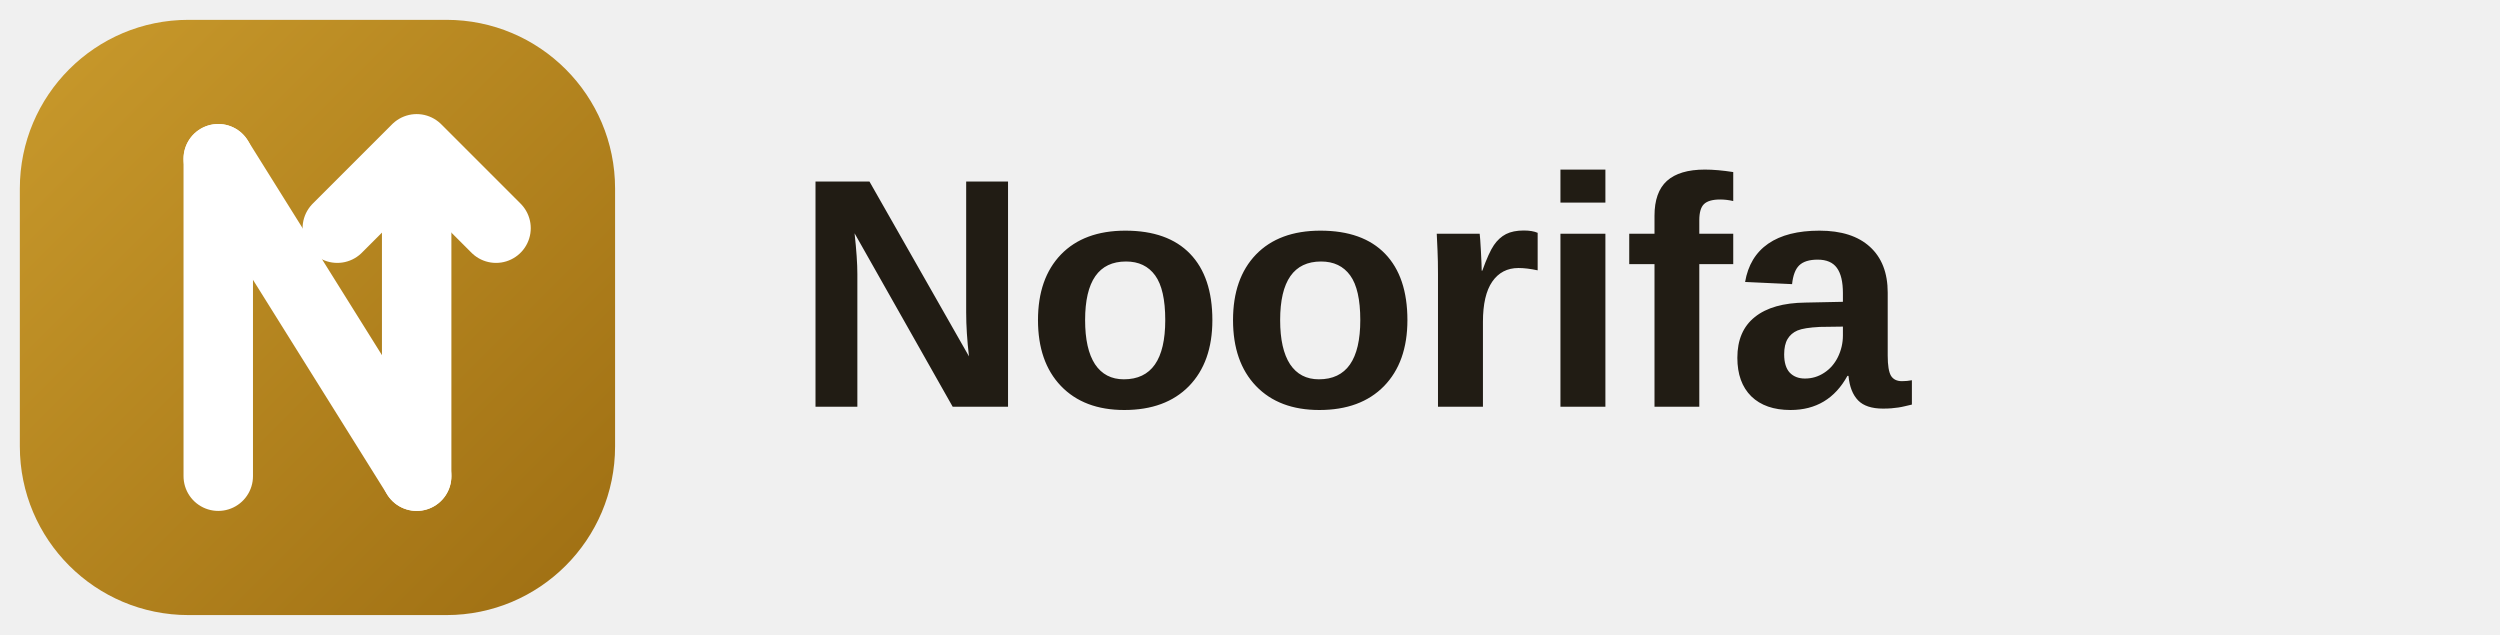
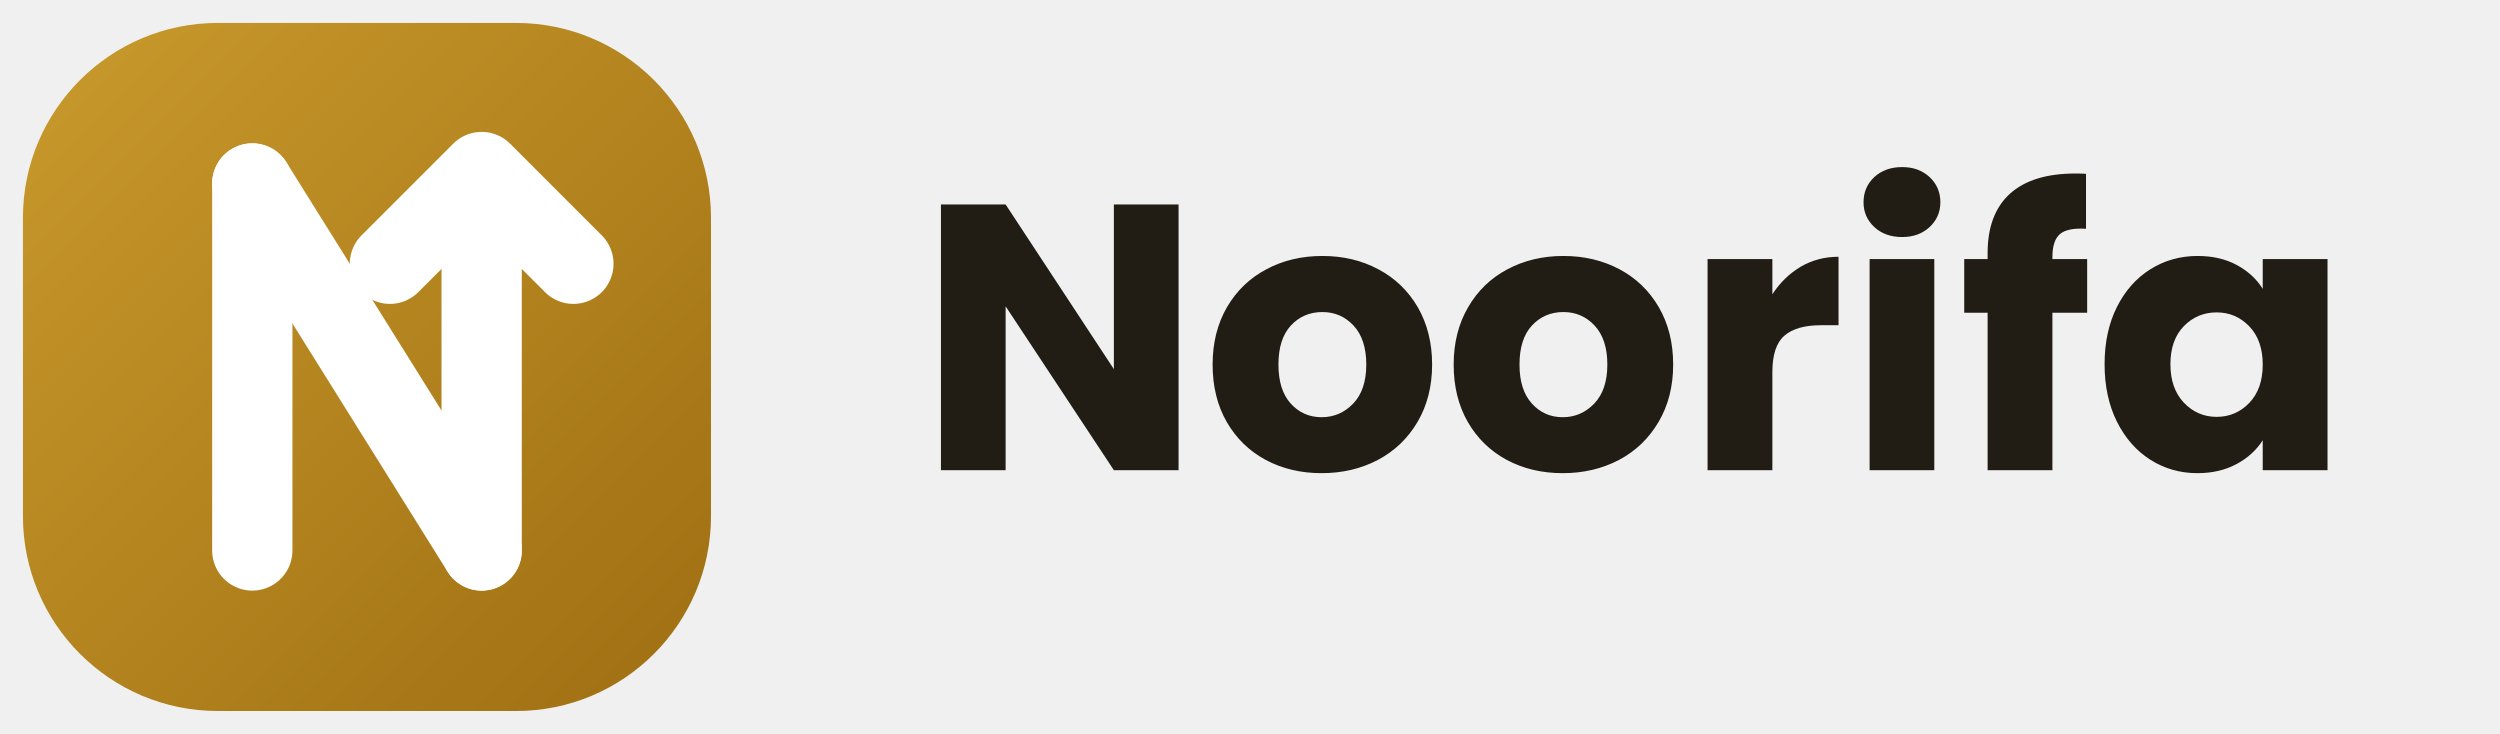
- <svg xmlns="http://www.w3.org/2000/svg" viewBox="0 0 252 64" width="252" height="64" role="img" aria-label="Noorifa">
+ <svg xmlns="http://www.w3.org/2000/svg" viewBox="0 0 218 64" width="218" height="64" role="img" aria-label="Noorifa">
  <defs>
    <linearGradient id="noorifaGold" x1="0" y1="0" x2="1" y2="1">
      <stop offset="0" stop-color="#C99A2C" />
      <stop offset="1" stop-color="#9E6E12" />
    </linearGradient>
  </defs>
  <rect x="2" y="2" width="60" height="60" rx="17" fill="url(#noorifaGold)" />
  <g fill="none" stroke="#ffffff" stroke-width="7" stroke-linecap="round" stroke-linejoin="round">
    <path d="M22 48V16" />
    <path d="M22 16 42 48" />
    <path d="M42 48V16" />
    <path d="M34 23 42 15 50 23" />
  </g>
-   <text x="80" y="41" font-family="'Poppins','Segoe UI',system-ui,-apple-system,Arial,sans-serif" font-size="33" font-weight="700" letter-spacing="-0.5" fill="#211c14">Noorifa</text>
+   <path d="M102.77 17.83L102.77 41L97.13 41L87.69 26.71L87.69 41L82.05 41L82.05 17.83L87.69 17.83L97.13 32.19L97.13 17.83L102.77 17.83M115.24 41.26Q112.54 41.26 110.38 40.11Q108.22 38.95 106.98 36.81Q105.74 34.66 105.74 31.79Q105.74 28.95 106.99 26.79Q108.25 24.63 110.43 23.48Q112.60 22.32 115.31 22.32Q118.02 22.32 120.19 23.48Q122.37 24.63 123.63 26.79Q124.88 28.95 124.88 31.79Q124.88 34.63 123.61 36.79Q122.34 38.95 120.14 40.11Q117.95 41.26 115.24 41.26M115.24 36.38Q116.86 36.38 118 35.19Q119.14 34 119.14 31.79Q119.14 29.58 118.03 28.39Q116.93 27.21 115.31 27.21Q113.66 27.21 112.57 28.38Q111.48 29.55 111.48 31.79Q111.48 34 112.55 35.19Q113.63 36.38 115.24 36.38M136.27 41.26Q133.56 41.26 131.40 40.11Q129.24 38.95 128 36.81Q126.76 34.66 126.76 31.79Q126.76 28.95 128.02 26.79Q129.27 24.63 131.45 23.48Q133.63 22.32 136.33 22.32Q139.04 22.32 141.22 23.48Q143.39 24.63 144.65 26.79Q145.90 28.95 145.90 31.79Q145.90 34.63 144.63 36.79Q143.36 38.95 141.17 40.11Q138.97 41.26 136.27 41.26M136.27 36.38Q137.88 36.38 139.02 35.19Q140.16 34 140.16 31.79Q140.16 29.58 139.05 28.39Q137.95 27.21 136.33 27.21Q134.68 27.21 133.59 28.38Q132.50 29.55 132.50 31.79Q132.50 34 133.58 35.19Q134.65 36.38 136.27 36.38M154.55 25.66Q155.54 24.14 157.02 23.26Q158.51 22.39 160.32 22.39L160.32 28.36L158.77 28.36Q156.66 28.36 155.60 29.27Q154.55 30.18 154.55 32.45L154.55 41L148.90 41L148.90 22.59L154.55 22.59L154.55 25.66M165.87 20.67Q164.38 20.67 163.44 19.80Q162.50 18.92 162.50 17.64Q162.50 16.32 163.44 15.44Q164.38 14.57 165.87 14.57Q167.32 14.57 168.26 15.44Q169.20 16.32 169.20 17.64Q169.20 18.92 168.26 19.80Q167.32 20.67 165.87 20.67M163.03 22.59L168.67 22.59L168.67 41L163.03 41L163.03 22.59M182 22.59L182 27.27L178.97 27.27L178.97 41L173.32 41L173.32 27.27L171.28 27.27L171.28 22.59L173.32 22.59L173.32 22.06Q173.32 18.66 175.27 16.89Q177.22 15.13 180.98 15.13Q181.61 15.13 181.90 15.16L181.90 19.95Q180.29 19.85 179.63 20.41Q178.97 20.97 178.97 22.42L178.97 22.59L182 22.59M183.52 31.76Q183.52 28.92 184.59 26.78Q185.67 24.63 187.51 23.48Q189.36 22.32 191.64 22.32Q193.59 22.32 195.05 23.11Q196.52 23.91 197.31 25.19L197.31 22.59L202.96 22.59L202.96 41L197.31 41L197.31 38.39Q196.49 39.68 195.02 40.47Q193.55 41.26 191.61 41.26Q189.36 41.26 187.51 40.09Q185.67 38.92 184.59 36.76Q183.52 34.60 183.52 31.76M197.31 31.79Q197.31 29.68 196.14 28.46Q194.97 27.24 193.29 27.24Q191.61 27.24 190.43 28.44Q189.26 29.65 189.26 31.76Q189.26 33.87 190.43 35.11Q191.61 36.35 193.29 36.35Q194.97 36.35 196.14 35.13Q197.31 33.91 197.31 31.79" fill="#211c14" />
</svg>
